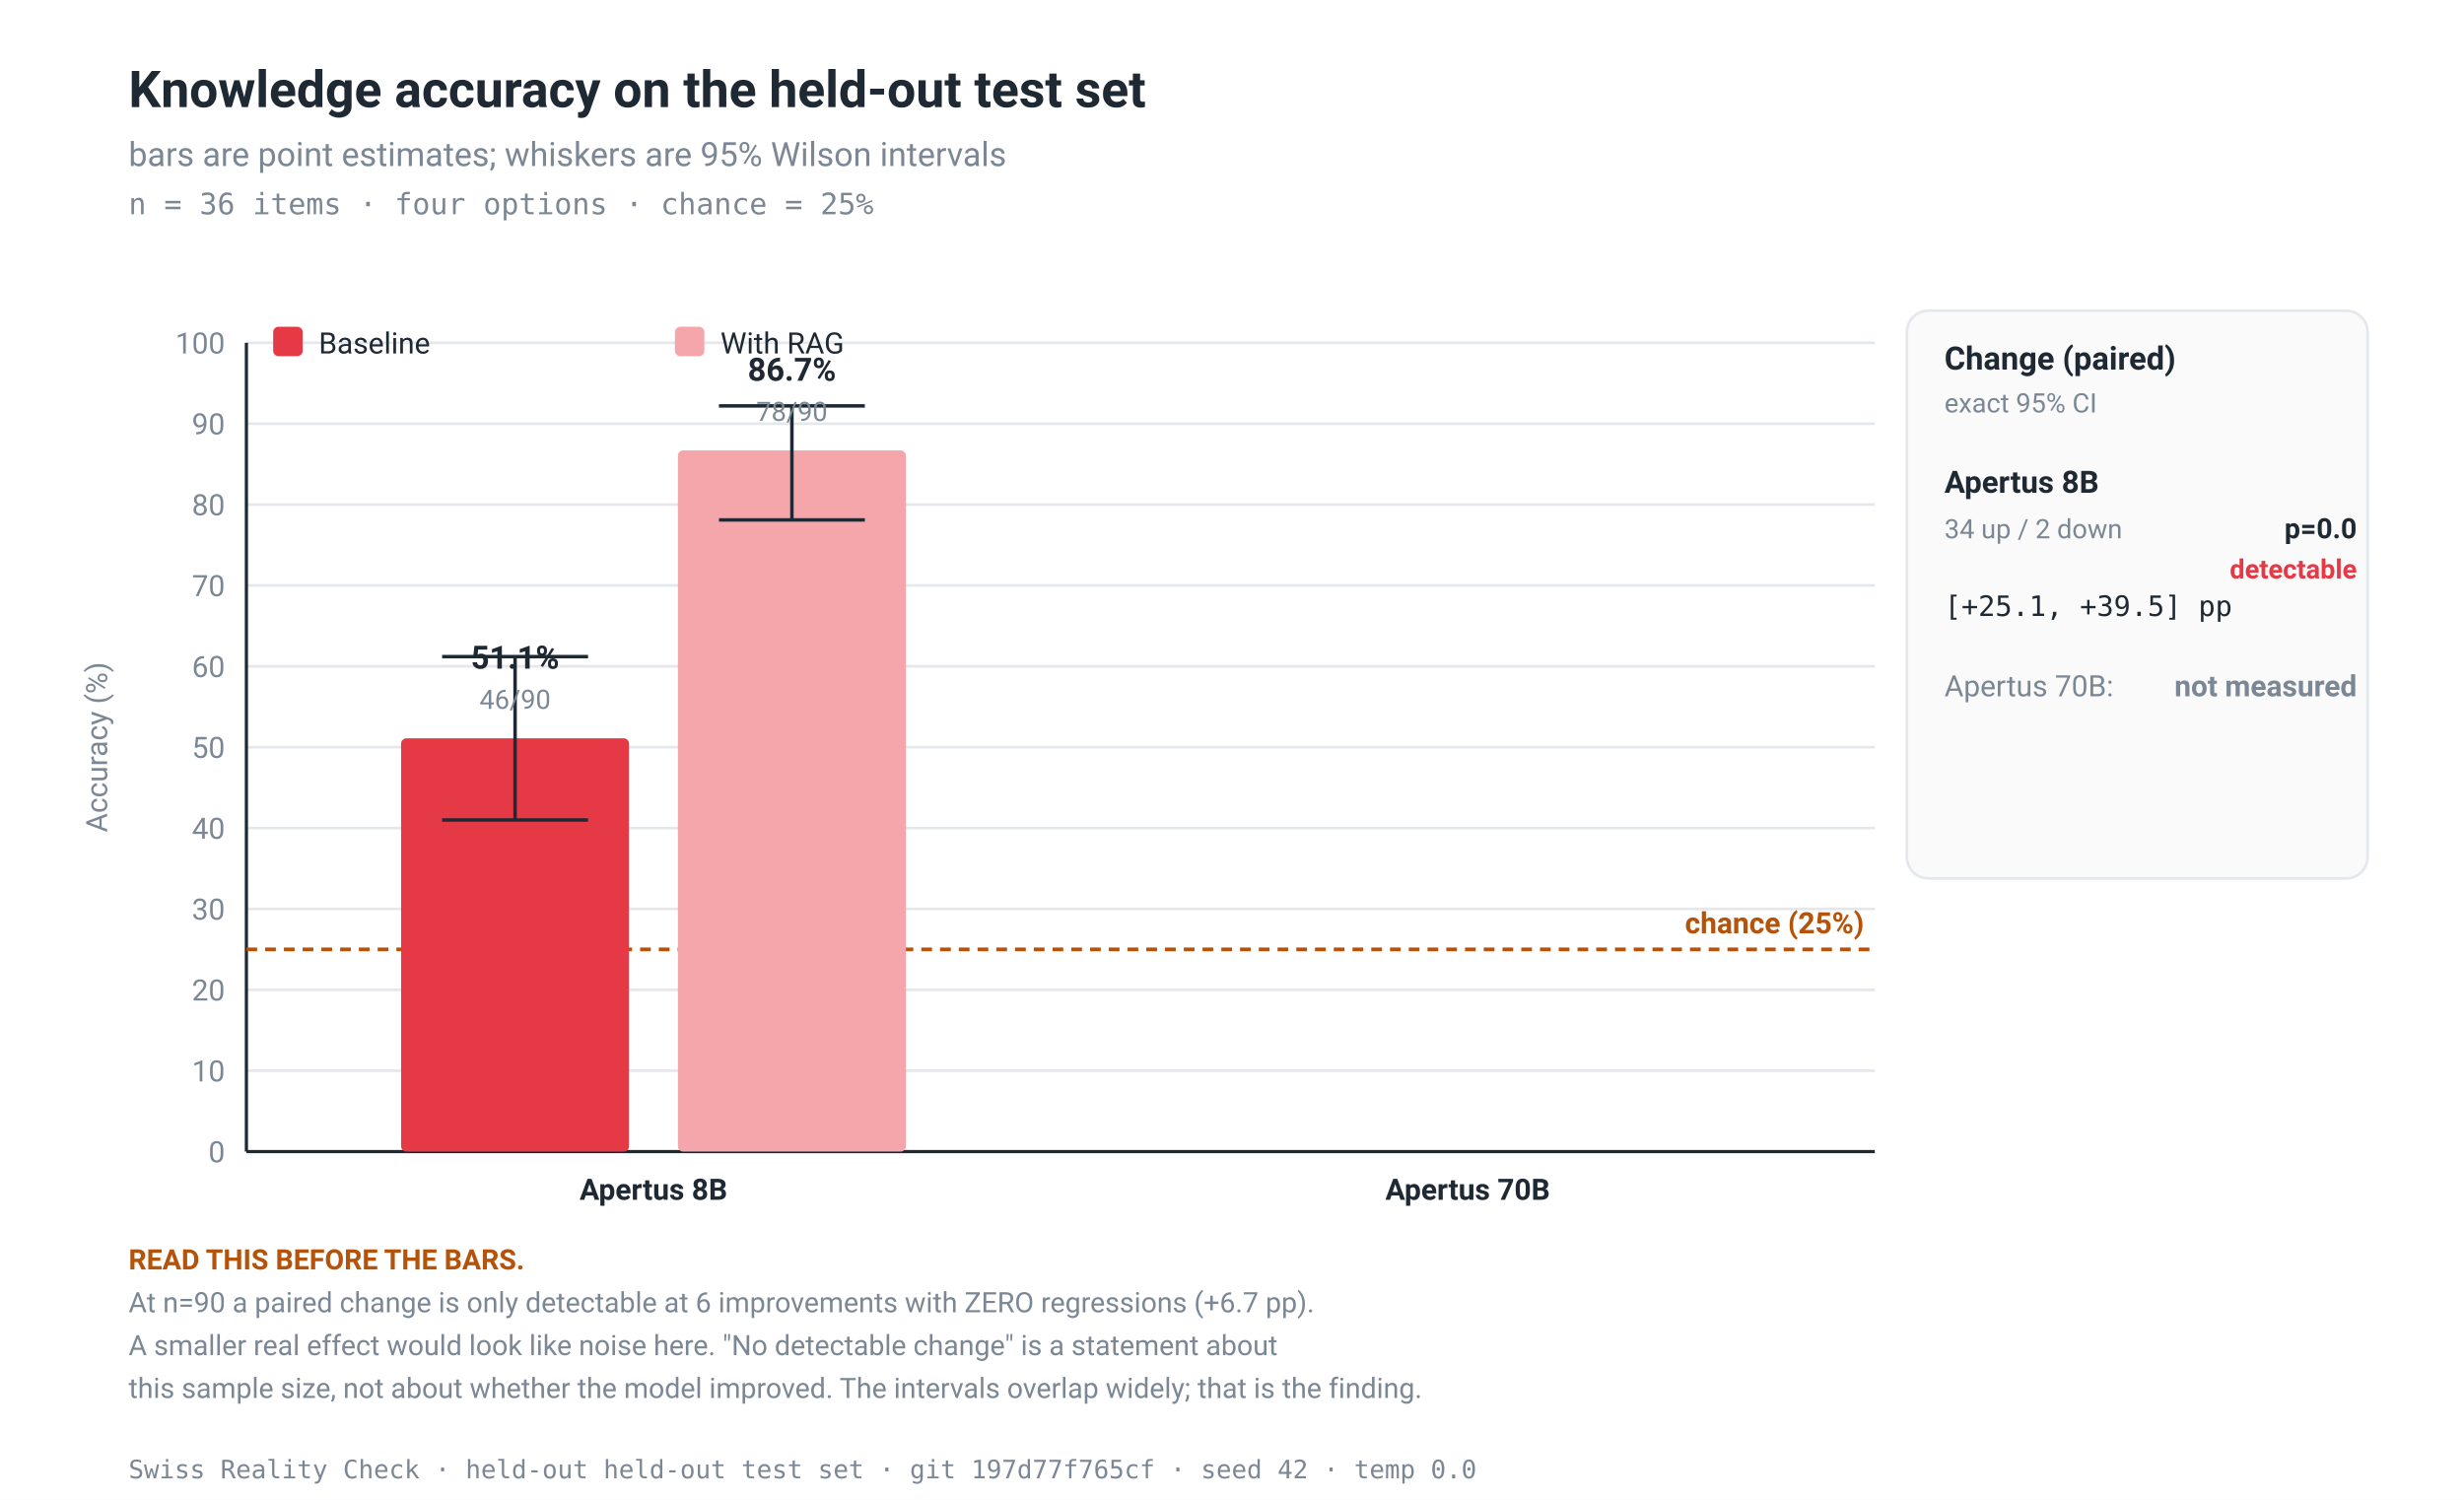
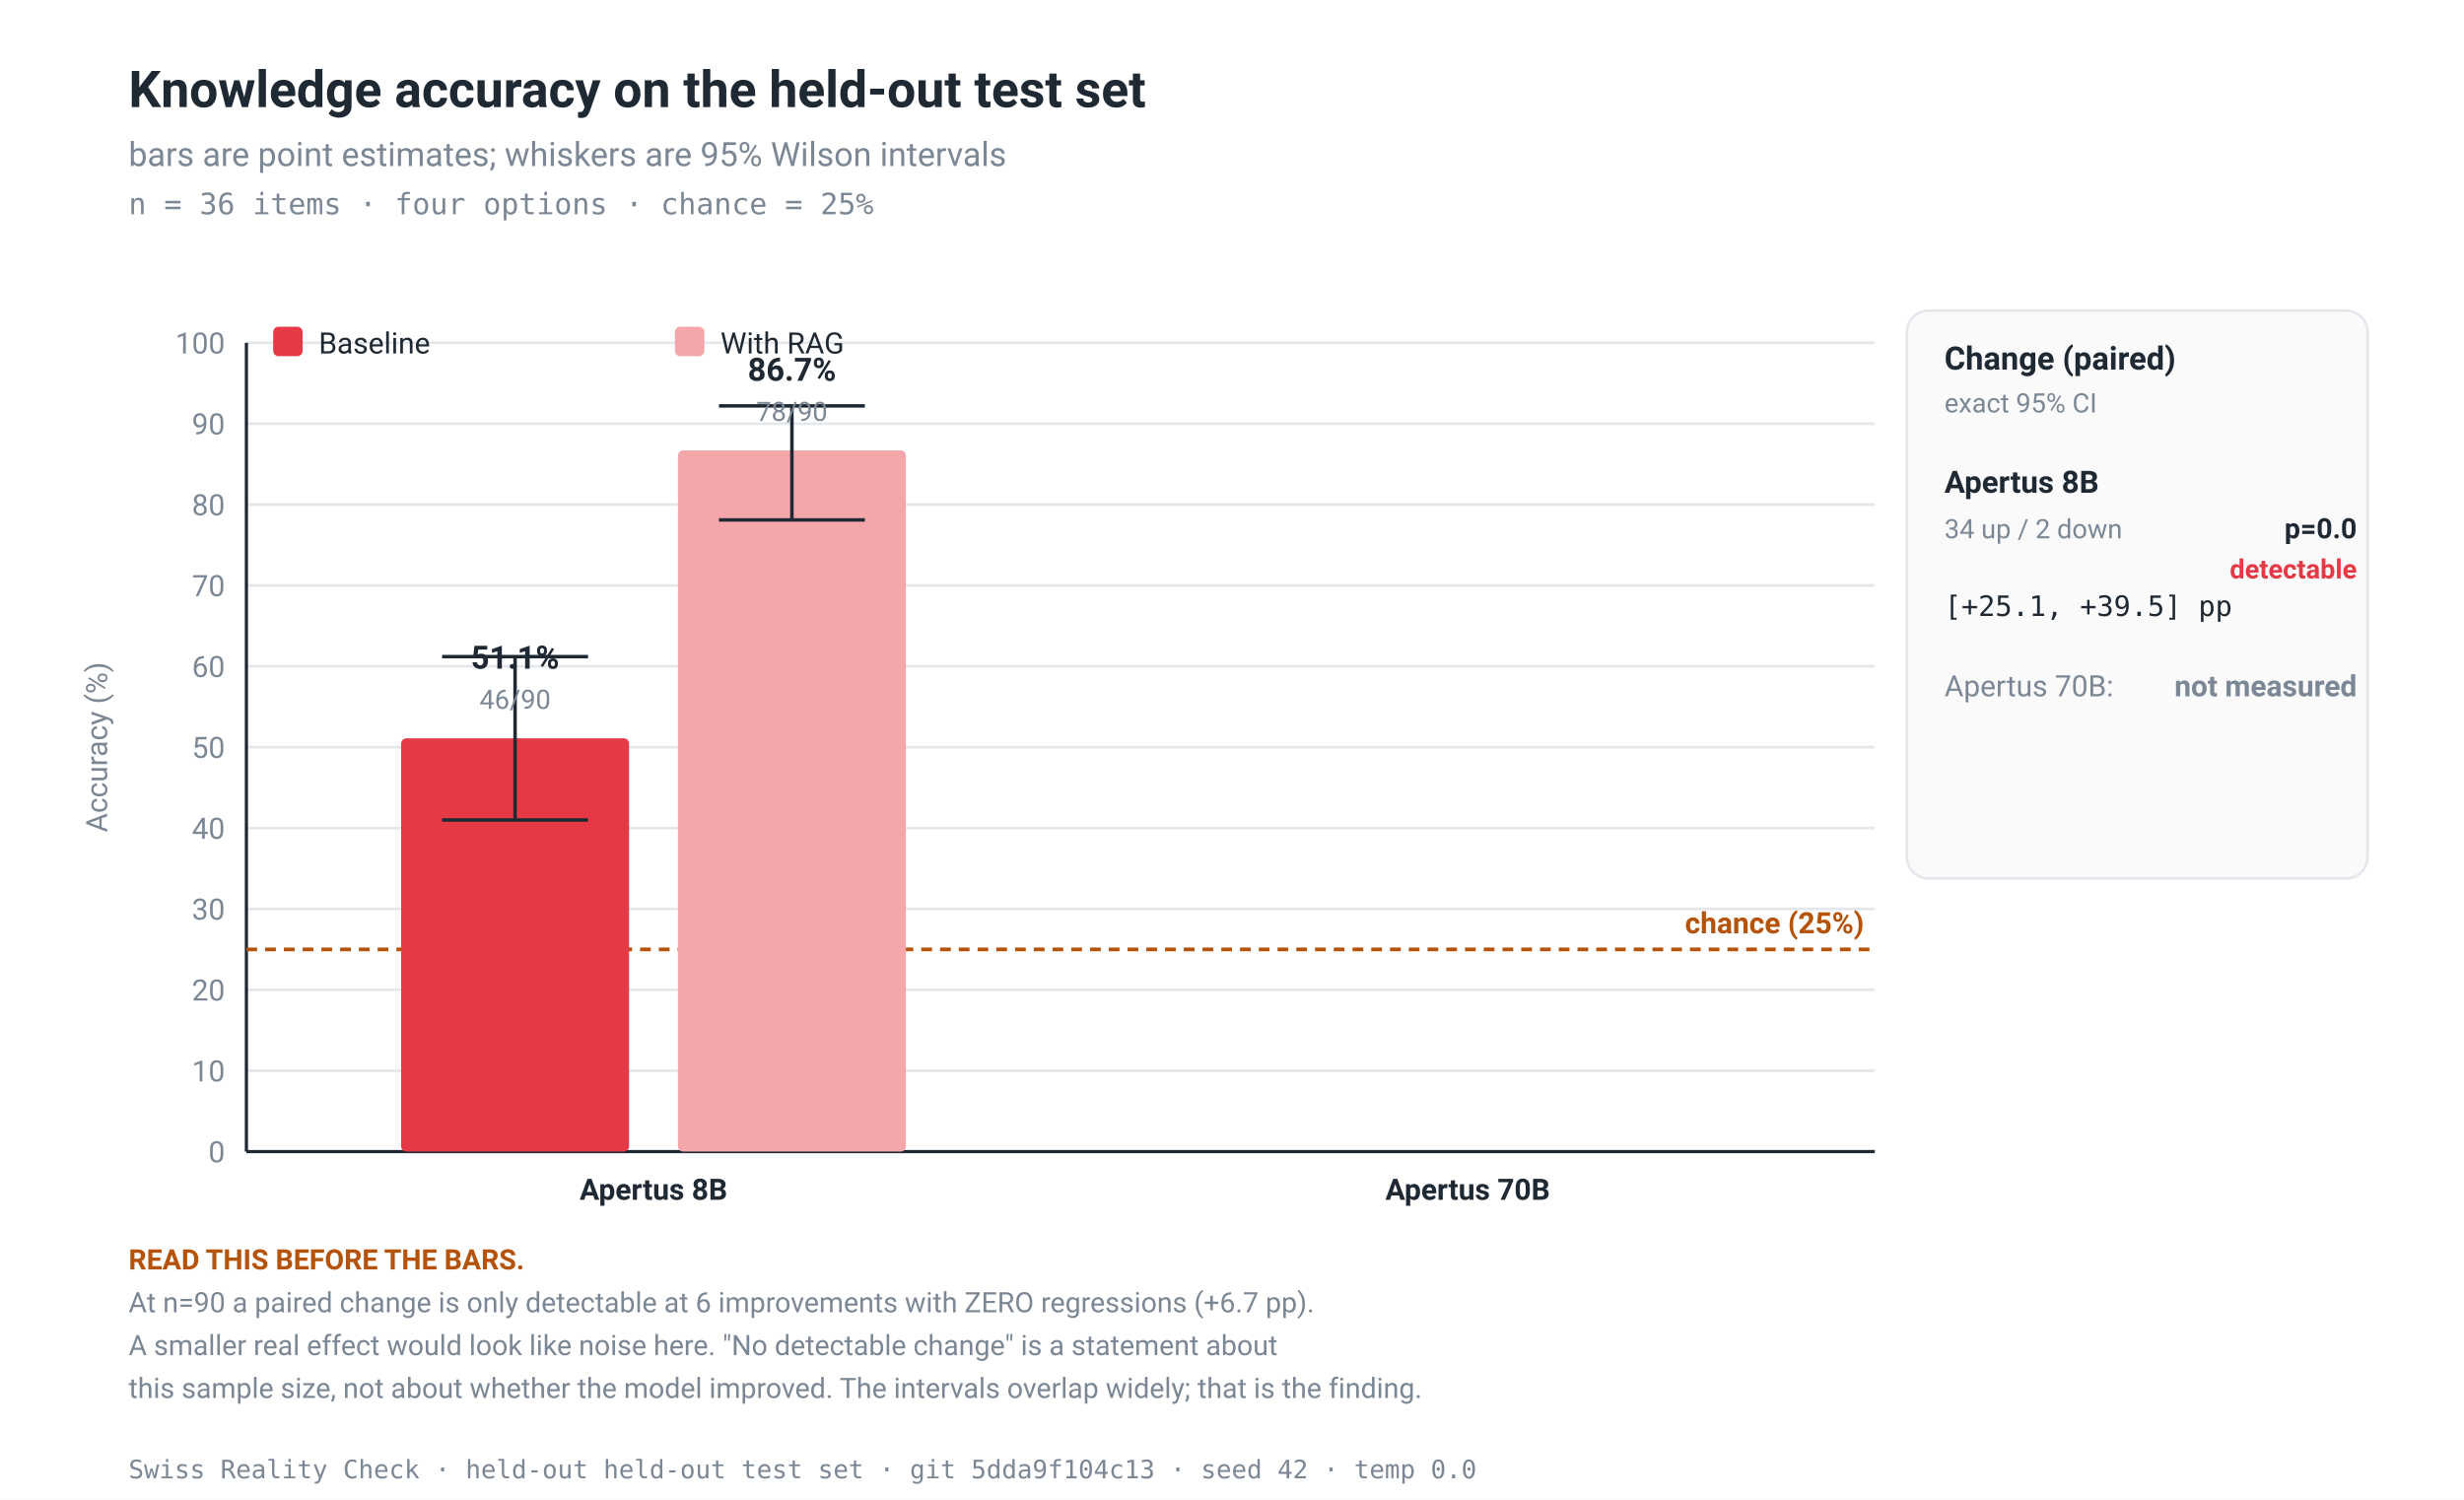
<svg xmlns="http://www.w3.org/2000/svg" width="920" height="560" viewBox="0 0 920 560" role="img" aria-labelledby="t" font-family="ui-sans-serif, -apple-system, 'Segoe UI', Roboto, 'Helvetica Neue', Arial, sans-serif">
  <rect width="920" height="560" fill="#FFFFFF" />
  <text x="48.00" y="40.00" font-family="ui-sans-serif, -apple-system, 'Segoe UI', Roboto, 'Helvetica Neue', Arial, sans-serif" font-size="19" fill="#1F2933" font-weight="bold" text-anchor="start" opacity="1.0" font-style="">Knowledge accuracy on the held-out test set</text>
  <text x="48.00" y="62.00" font-family="ui-sans-serif, -apple-system, 'Segoe UI', Roboto, 'Helvetica Neue', Arial, sans-serif" font-size="12.5" fill="#7B8794" font-weight="normal" text-anchor="start" opacity="1.0" font-style="">bars are point estimates; whiskers are 95% Wilson intervals</text>
  <text x="48.00" y="80.00" font-family="ui-monospace, SFMono-Regular, Menlo, Consolas, monospace" font-size="11" fill="#7B8794" font-weight="normal" text-anchor="start" opacity="1.0" font-style="">n = 36 items · four options · chance = 25%</text>
  <line x1="92.00" y1="430.00" x2="700.00" y2="430.00" stroke="#E4E7EB" stroke-width="1" stroke-linecap="butt" />
  <text x="84.00" y="434.00" font-family="ui-sans-serif, -apple-system, 'Segoe UI', Roboto, 'Helvetica Neue', Arial, sans-serif" font-size="11" fill="#7B8794" font-weight="normal" text-anchor="end" opacity="1.0" font-style="">0</text>
  <line x1="92.00" y1="399.80" x2="700.00" y2="399.80" stroke="#E4E7EB" stroke-width="1" stroke-linecap="butt" />
  <text x="84.00" y="403.80" font-family="ui-sans-serif, -apple-system, 'Segoe UI', Roboto, 'Helvetica Neue', Arial, sans-serif" font-size="11" fill="#7B8794" font-weight="normal" text-anchor="end" opacity="1.0" font-style="">10</text>
  <line x1="92.00" y1="369.60" x2="700.00" y2="369.60" stroke="#E4E7EB" stroke-width="1" stroke-linecap="butt" />
  <text x="84.00" y="373.60" font-family="ui-sans-serif, -apple-system, 'Segoe UI', Roboto, 'Helvetica Neue', Arial, sans-serif" font-size="11" fill="#7B8794" font-weight="normal" text-anchor="end" opacity="1.0" font-style="">20</text>
  <line x1="92.00" y1="339.40" x2="700.00" y2="339.40" stroke="#E4E7EB" stroke-width="1" stroke-linecap="butt" />
  <text x="84.00" y="343.40" font-family="ui-sans-serif, -apple-system, 'Segoe UI', Roboto, 'Helvetica Neue', Arial, sans-serif" font-size="11" fill="#7B8794" font-weight="normal" text-anchor="end" opacity="1.0" font-style="">30</text>
  <line x1="92.00" y1="309.20" x2="700.00" y2="309.20" stroke="#E4E7EB" stroke-width="1" stroke-linecap="butt" />
  <text x="84.00" y="313.20" font-family="ui-sans-serif, -apple-system, 'Segoe UI', Roboto, 'Helvetica Neue', Arial, sans-serif" font-size="11" fill="#7B8794" font-weight="normal" text-anchor="end" opacity="1.0" font-style="">40</text>
  <line x1="92.00" y1="279.00" x2="700.00" y2="279.00" stroke="#E4E7EB" stroke-width="1" stroke-linecap="butt" />
  <text x="84.00" y="283.00" font-family="ui-sans-serif, -apple-system, 'Segoe UI', Roboto, 'Helvetica Neue', Arial, sans-serif" font-size="11" fill="#7B8794" font-weight="normal" text-anchor="end" opacity="1.0" font-style="">50</text>
  <line x1="92.00" y1="248.80" x2="700.00" y2="248.80" stroke="#E4E7EB" stroke-width="1" stroke-linecap="butt" />
  <text x="84.00" y="252.80" font-family="ui-sans-serif, -apple-system, 'Segoe UI', Roboto, 'Helvetica Neue', Arial, sans-serif" font-size="11" fill="#7B8794" font-weight="normal" text-anchor="end" opacity="1.0" font-style="">60</text>
  <line x1="92.00" y1="218.60" x2="700.00" y2="218.60" stroke="#E4E7EB" stroke-width="1" stroke-linecap="butt" />
  <text x="84.00" y="222.60" font-family="ui-sans-serif, -apple-system, 'Segoe UI', Roboto, 'Helvetica Neue', Arial, sans-serif" font-size="11" fill="#7B8794" font-weight="normal" text-anchor="end" opacity="1.0" font-style="">70</text>
  <line x1="92.00" y1="188.40" x2="700.00" y2="188.40" stroke="#E4E7EB" stroke-width="1" stroke-linecap="butt" />
  <text x="84.00" y="192.40" font-family="ui-sans-serif, -apple-system, 'Segoe UI', Roboto, 'Helvetica Neue', Arial, sans-serif" font-size="11" fill="#7B8794" font-weight="normal" text-anchor="end" opacity="1.0" font-style="">80</text>
  <line x1="92.00" y1="158.20" x2="700.00" y2="158.20" stroke="#E4E7EB" stroke-width="1" stroke-linecap="butt" />
  <text x="84.00" y="162.20" font-family="ui-sans-serif, -apple-system, 'Segoe UI', Roboto, 'Helvetica Neue', Arial, sans-serif" font-size="11" fill="#7B8794" font-weight="normal" text-anchor="end" opacity="1.0" font-style="">90</text>
  <line x1="92.00" y1="128.00" x2="700.00" y2="128.00" stroke="#E4E7EB" stroke-width="1" stroke-linecap="butt" />
  <text x="84.00" y="132.00" font-family="ui-sans-serif, -apple-system, 'Segoe UI', Roboto, 'Helvetica Neue', Arial, sans-serif" font-size="11" fill="#7B8794" font-weight="normal" text-anchor="end" opacity="1.0" font-style="">100</text>
  <line x1="92.00" y1="128.00" x2="92.00" y2="430.00" stroke="#1F2933" stroke-width="1.2" stroke-linecap="butt" />
  <line x1="92.00" y1="430.00" x2="700.00" y2="430.00" stroke="#1F2933" stroke-width="1.2" stroke-linecap="butt" />
  <text x="40.00" y="279.00" font-family="ui-sans-serif, -apple-system, 'Segoe UI', Roboto, 'Helvetica Neue', Arial, sans-serif" font-size="11" fill="#7B8794" font-weight="normal" text-anchor="middle" transform="rotate(-90 40.00 279.00)">Accuracy (%)</text>
  <line x1="92.00" y1="354.50" x2="700.00" y2="354.50" stroke="#B45309" stroke-width="1.4" stroke-linecap="butt" stroke-dasharray="4 3" />
  <text x="696.00" y="348.50" font-family="ui-sans-serif, -apple-system, 'Segoe UI', Roboto, 'Helvetica Neue', Arial, sans-serif" font-size="11" fill="#B45309" font-weight="bold" text-anchor="end" opacity="1.0" font-style="">chance (25%)</text>
  <rect x="149.76" y="275.68" width="85.12" height="154.32" rx="2" fill="#E63946" stroke="none" stroke-width="1.4" opacity="1.0" />
  <line x1="192.32" y1="245.18" x2="192.32" y2="306.18" stroke="#1F2933" stroke-width="1.3" stroke-linecap="butt" />
  <line x1="165.08" y1="245.18" x2="219.56" y2="245.18" stroke="#1F2933" stroke-width="1.3" stroke-linecap="butt" />
  <line x1="165.08" y1="306.18" x2="219.56" y2="306.18" stroke="#1F2933" stroke-width="1.3" stroke-linecap="butt" />
  <text x="192.32" y="249.68" font-family="ui-sans-serif, -apple-system, 'Segoe UI', Roboto, 'Helvetica Neue', Arial, sans-serif" font-size="12" fill="#1F2933" font-weight="bold" text-anchor="middle" opacity="1.0" font-style="">51.1%</text>
  <text x="192.32" y="264.68" font-family="ui-sans-serif, -apple-system, 'Segoe UI', Roboto, 'Helvetica Neue', Arial, sans-serif" font-size="10" fill="#7B8794" font-weight="normal" text-anchor="middle" opacity="1.0" font-style="">46/90</text>
  <rect x="253.12" y="168.17" width="85.12" height="261.83" rx="2" fill="#F4A6AB" stroke="none" stroke-width="1.4" opacity="1.0" />
  <line x1="295.68" y1="151.56" x2="295.68" y2="194.14" stroke="#1F2933" stroke-width="1.3" stroke-linecap="butt" />
  <line x1="268.44" y1="151.56" x2="322.92" y2="151.56" stroke="#1F2933" stroke-width="1.3" stroke-linecap="butt" />
  <line x1="268.44" y1="194.14" x2="322.92" y2="194.14" stroke="#1F2933" stroke-width="1.3" stroke-linecap="butt" />
  <text x="295.68" y="142.17" font-family="ui-sans-serif, -apple-system, 'Segoe UI', Roboto, 'Helvetica Neue', Arial, sans-serif" font-size="12" fill="#1F2933" font-weight="bold" text-anchor="middle" opacity="1.0" font-style="">86.7%</text>
  <text x="295.68" y="157.17" font-family="ui-sans-serif, -apple-system, 'Segoe UI', Roboto, 'Helvetica Neue', Arial, sans-serif" font-size="10" fill="#7B8794" font-weight="normal" text-anchor="middle" opacity="1.0" font-style="">78/90</text>
  <text x="244.00" y="448.00" font-family="ui-sans-serif, -apple-system, 'Segoe UI', Roboto, 'Helvetica Neue', Arial, sans-serif" font-size="11" fill="#1F2933" font-weight="bold" text-anchor="middle" opacity="1.0" font-style="">Apertus 8B</text>
  <text x="548.00" y="448.00" font-family="ui-sans-serif, -apple-system, 'Segoe UI', Roboto, 'Helvetica Neue', Arial, sans-serif" font-size="11" fill="#1F2933" font-weight="bold" text-anchor="middle" opacity="1.0" font-style="">Apertus 70B</text>
  <rect x="102.00" y="122.00" width="11.00" height="11.00" rx="2" fill="#E63946" stroke="none" stroke-width="1" opacity="1.0" />
  <text x="119.00" y="132.00" font-family="ui-sans-serif, -apple-system, 'Segoe UI', Roboto, 'Helvetica Neue', Arial, sans-serif" font-size="11" fill="#1F2933" font-weight="normal" text-anchor="start" opacity="1.0" font-style="">Baseline</text>
  <rect x="252.00" y="122.00" width="11.00" height="11.00" rx="2" fill="#F4A6AB" stroke="none" stroke-width="1" opacity="1.0" />
  <text x="269.00" y="132.00" font-family="ui-sans-serif, -apple-system, 'Segoe UI', Roboto, 'Helvetica Neue', Arial, sans-serif" font-size="11" fill="#1F2933" font-weight="normal" text-anchor="start" opacity="1.0" font-style="">With RAG</text>
  <rect x="712.00" y="116.00" width="172.00" height="212.00" rx="8" fill="#FAFAFB" stroke="#E4E7EB" stroke-width="1" opacity="1.0" />
  <text x="726.00" y="138.00" font-family="ui-sans-serif, -apple-system, 'Segoe UI', Roboto, 'Helvetica Neue', Arial, sans-serif" font-size="12" fill="#1F2933" font-weight="bold" text-anchor="start" opacity="1.0" font-style="">Change (paired)</text>
  <text x="726.00" y="154.00" font-family="ui-sans-serif, -apple-system, 'Segoe UI', Roboto, 'Helvetica Neue', Arial, sans-serif" font-size="10" fill="#7B8794" font-weight="normal" text-anchor="start" opacity="1.0" font-style="">exact 95% CI</text>
  <text x="726.00" y="184.00" font-family="ui-sans-serif, -apple-system, 'Segoe UI', Roboto, 'Helvetica Neue', Arial, sans-serif" font-size="11.5" fill="#1F2933" font-weight="bold" text-anchor="start" opacity="1.0" font-style="">Apertus 8B</text>
  <text x="726.00" y="201.00" font-family="ui-sans-serif, -apple-system, 'Segoe UI', Roboto, 'Helvetica Neue', Arial, sans-serif" font-size="10" fill="#7B8794" font-weight="normal" text-anchor="start" opacity="1.0" font-style="">34 up / 2 down</text>
  <text x="880.00" y="201.00" font-family="ui-sans-serif, -apple-system, 'Segoe UI', Roboto, 'Helvetica Neue', Arial, sans-serif" font-size="10.5" fill="#1F2933" font-weight="bold" text-anchor="end" opacity="1.0" font-style="">p=0.0</text>
  <text x="880.00" y="216.00" font-family="ui-sans-serif, -apple-system, 'Segoe UI', Roboto, 'Helvetica Neue', Arial, sans-serif" font-size="10" fill="#E63946" font-weight="bold" text-anchor="end" opacity="1.0" font-style="">detectable</text>
  <text x="726.00" y="230.00" font-family="ui-monospace, SFMono-Regular, Menlo, Consolas, monospace" font-size="10.5" fill="#1F2933" font-weight="normal" text-anchor="start" opacity="1.0" font-style="">[+25.1, +39.5] pp</text>
  <text x="726.00" y="260.00" font-family="ui-sans-serif, -apple-system, 'Segoe UI', Roboto, 'Helvetica Neue', Arial, sans-serif" font-size="11" fill="#7B8794" font-weight="normal" text-anchor="start" opacity="1.0" font-style="">Apertus 70B:</text>
  <text x="880.00" y="260.00" font-family="ui-sans-serif, -apple-system, 'Segoe UI', Roboto, 'Helvetica Neue', Arial, sans-serif" font-size="11" fill="#7B8794" font-weight="bold" text-anchor="end" opacity="1.0" font-style="">not measured</text>
  <text x="48.00" y="474.00" font-family="ui-sans-serif, -apple-system, 'Segoe UI', Roboto, 'Helvetica Neue', Arial, sans-serif" font-size="10.5" fill="#B45309" font-weight="bold" text-anchor="start" opacity="1.0" font-style="">READ THIS BEFORE THE BARS.</text>
  <text x="48.00" y="490.00" font-family="ui-sans-serif, -apple-system, 'Segoe UI', Roboto, 'Helvetica Neue', Arial, sans-serif" font-size="10.5" fill="#7B8794" font-weight="normal" text-anchor="start" opacity="1.0" font-style="">At n=90 a paired change is only detectable at 6 improvements with ZERO regressions (+6.7 pp).</text>
  <text x="48.00" y="506.00" font-family="ui-sans-serif, -apple-system, 'Segoe UI', Roboto, 'Helvetica Neue', Arial, sans-serif" font-size="10.5" fill="#7B8794" font-weight="normal" text-anchor="start" opacity="1.0" font-style="">A smaller real effect would look like noise here. "No detectable change" is a statement about</text>
  <text x="48.00" y="522.00" font-family="ui-sans-serif, -apple-system, 'Segoe UI', Roboto, 'Helvetica Neue', Arial, sans-serif" font-size="10.5" fill="#7B8794" font-weight="normal" text-anchor="start" opacity="1.0" font-style="">this sample size, not about whether the model improved. The intervals overlap widely; that is the finding.</text>
-   <text x="48.00" y="552.00" font-family="ui-monospace, SFMono-Regular, Menlo, Consolas, monospace" font-size="9.5" fill="#7B8794" font-weight="normal" text-anchor="start" opacity="1.0" font-style="">Swiss Reality Check · held-out held-out test set · git 197d77f765cf · seed 42 · temp 0.0</text>
+   <text x="48.00" y="552.00" font-family="ui-monospace, SFMono-Regular, Menlo, Consolas, monospace" font-size="9.5" fill="#7B8794" font-weight="normal" text-anchor="start" opacity="1.0" font-style="">Swiss Reality Check · held-out held-out test set · git 5dda9f104c13 · seed 42 · temp 0.0</text>
</svg>
